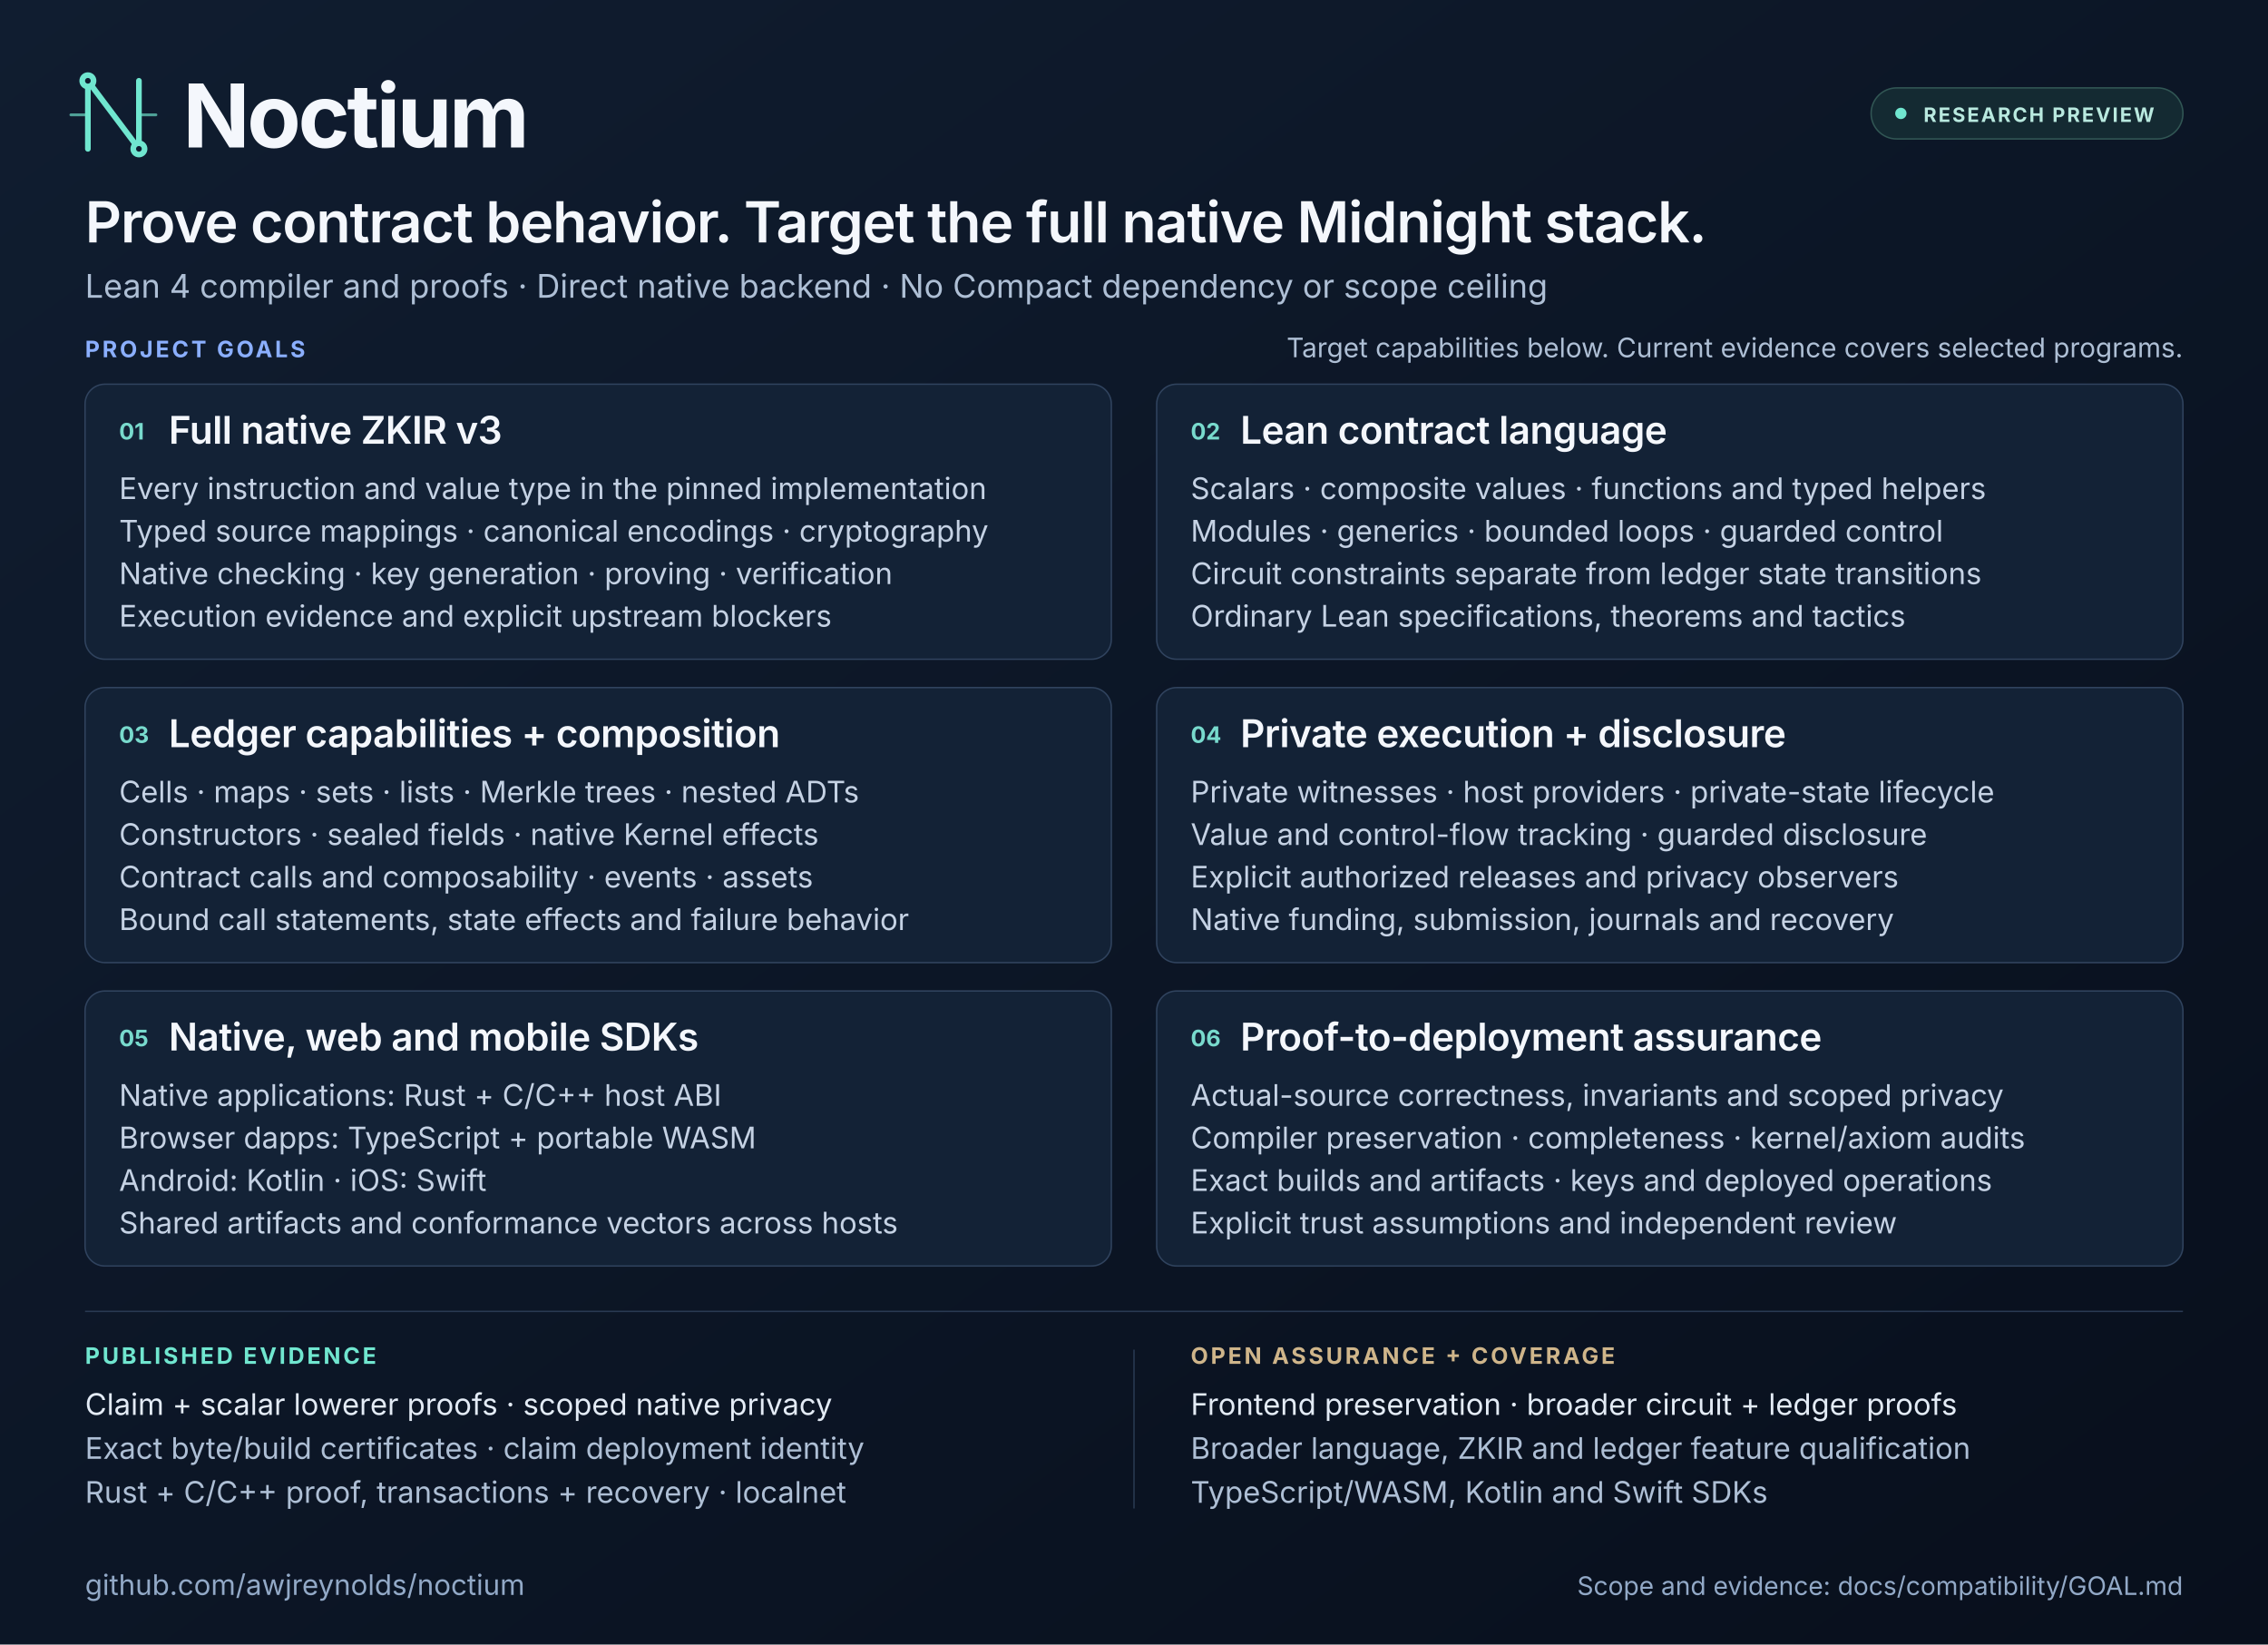
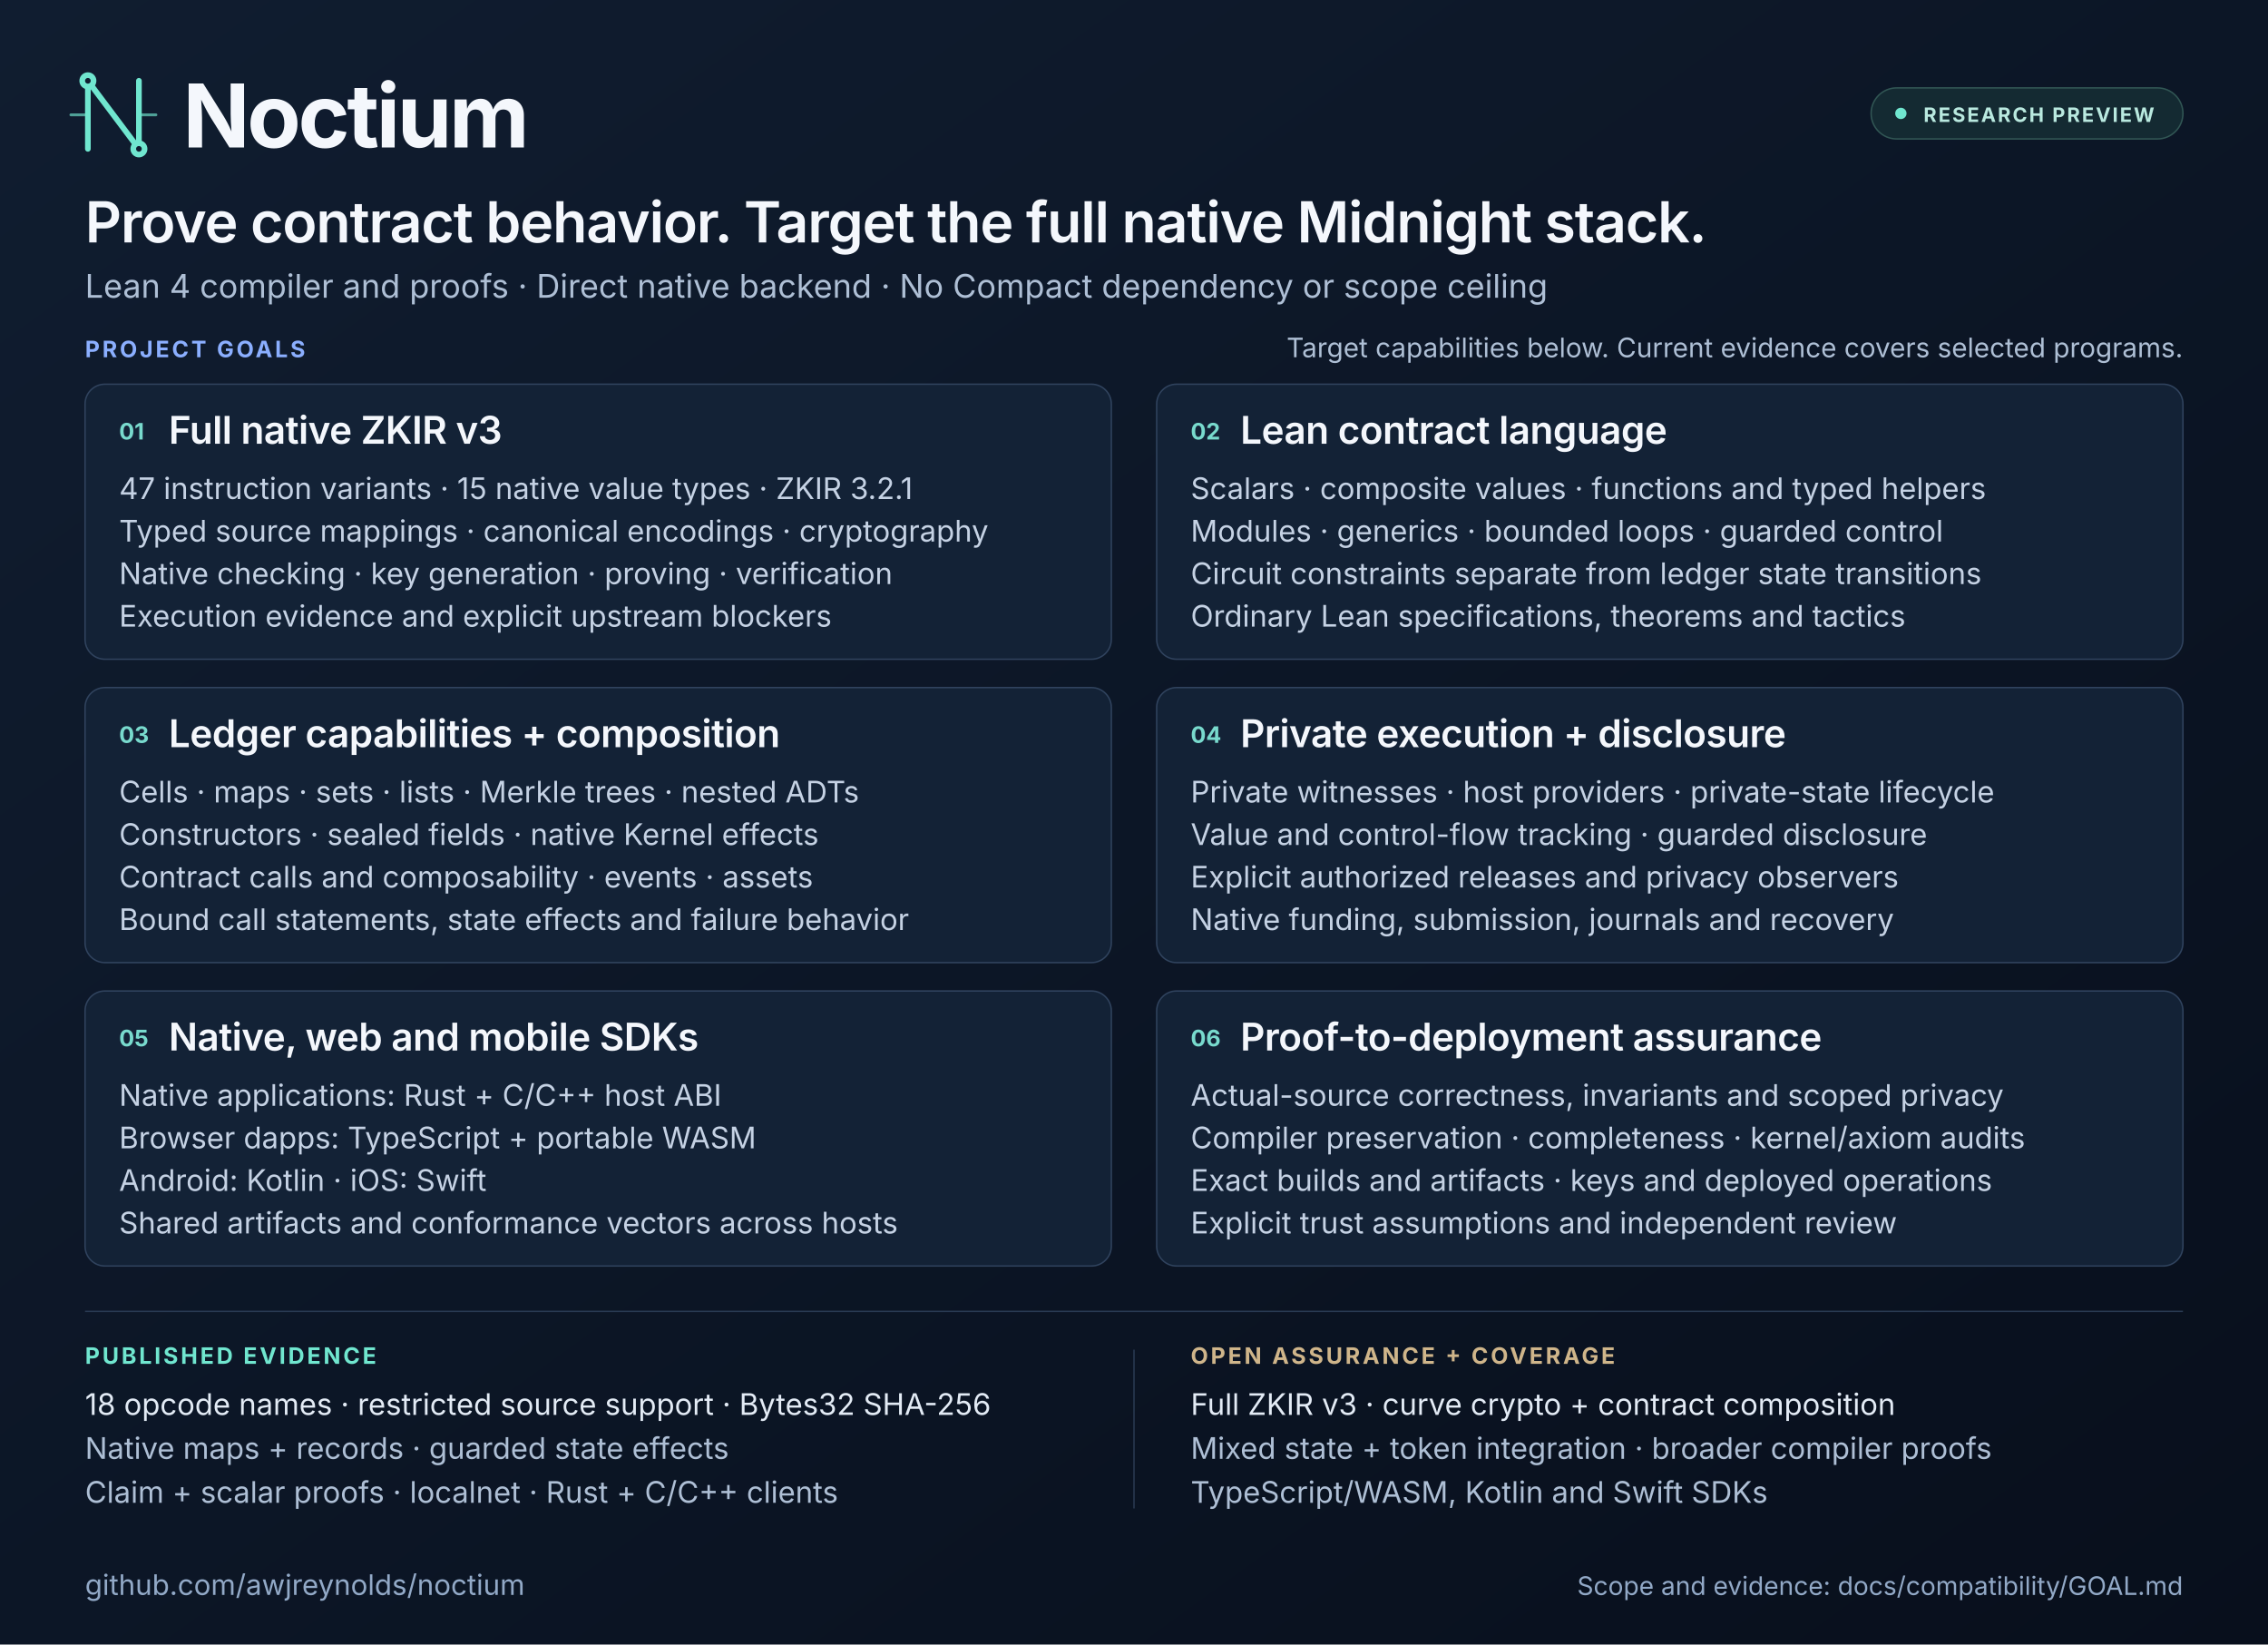
<svg xmlns="http://www.w3.org/2000/svg" width="1600" height="1160" viewBox="0 0 1600 1160" role="img" aria-labelledby="title description">
  <defs>
    <linearGradient id="background" x1="0" y1="0" x2="1" y2="1">
      <stop offset="0" stop-color="#101D30" />
      <stop offset="1" stop-color="#080F1C" />
    </linearGradient>
    <linearGradient id="accent" x1="0" y1="0" x2="1" y2="0">
      <stop offset="0" stop-color="#70E6CF" />
      <stop offset="1" stop-color="#8BAFFF" />
    </linearGradient>
  </defs>
  <rect width="1600" height="1160" fill="url(#background)" />
  <path d="M0 2H1600" stroke="url(#accent)" stroke-width="4" />
  <g stroke="#70E6CF" stroke-width="4" fill="none" stroke-linecap="round" stroke-linejoin="round">
    <path d="M62 105V57L98 105V57" />
    <path d="M50 81H62M98 81H110" stroke-width="2" opacity="0.65" />
    <circle cx="62" cy="57" r="4" fill="#101D30" />
    <circle cx="98" cy="105" r="4" fill="#101D30" />
  </g>
  <g font-family="Inter, Arial, Helvetica, sans-serif">
    <text x="129" y="104" fill="#F4F7FC" font-size="62" font-weight="700" letter-spacing="-2">Noctium</text>
    <rect x="1320" y="62" width="220" height="36" rx="18" fill="#142A32" stroke="#315654" />
    <circle cx="1341" cy="80" r="4" fill="#70E6CF" />
    <text x="1357" y="86" fill="#B9E9DF" font-size="14" font-weight="700" letter-spacing="1.3">RESEARCH PREVIEW</text>
    <text x="60" y="171" fill="#F4F7FC" font-size="40" font-weight="600" letter-spacing="-0.7">Prove contract behavior. Target the full native Midnight stack.</text>
    <text x="60" y="210" fill="#AEBFD5" font-size="23">Lean 4 compiler and proofs · Direct native backend · No Compact dependency or scope ceiling</text>
    <text x="60" y="252" fill="#8BAFFF" font-size="16" font-weight="700" letter-spacing="1.8">PROJECT GOALS</text>
    <text x="1540" y="252" fill="#AEBFD5" font-size="19" text-anchor="end">Target capabilities below. Current evidence covers selected programs.</text>
    <g fill="#132236" stroke="#30435E">
      <rect x="60" y="271" width="724" height="194" rx="14" />
      <rect x="816" y="271" width="724" height="194" rx="14" />
      <rect x="60" y="485" width="724" height="194" rx="14" />
      <rect x="816" y="485" width="724" height="194" rx="14" />
      <rect x="60" y="699" width="724" height="194" rx="14" />
      <rect x="816" y="699" width="724" height="194" rx="14" />
    </g>
    <g fill="#78DACD" font-size="16" font-weight="700">
      <text x="84" y="310">01</text>
      <text x="840" y="310">02</text>
      <text x="84" y="524">03</text>
      <text x="840" y="524">04</text>
      <text x="84" y="738">05</text>
      <text x="840" y="738">06</text>
    </g>
    <g fill="#F4F7FC" font-size="27" font-weight="600" letter-spacing="-0.3">
      <text x="119" y="313">Full native ZKIR v3</text>
      <text x="875" y="313">Lean contract language</text>
      <text x="119" y="527">Ledger capabilities + composition</text>
      <text x="875" y="527">Private execution + disclosure</text>
      <text x="119" y="741">Native, web and mobile SDKs</text>
      <text x="875" y="741">Proof-to-deployment assurance</text>
    </g>
    <g fill="#C5D2E4" font-size="21">
-       <text x="84" y="352">Every instruction and value type in the pinned implementation</text>
+       <text x="84" y="352">47 instruction variants · 15 native value types · ZKIR 3.2.1</text>
      <text x="84" y="382">Typed source mappings · canonical encodings · cryptography</text>
      <text x="84" y="412">Native checking · key generation · proving · verification</text>
      <text x="84" y="442">Execution evidence and explicit upstream blockers</text>
      <text x="840" y="352">Scalars · composite values · functions and typed helpers</text>
      <text x="840" y="382">Modules · generics · bounded loops · guarded control</text>
      <text x="840" y="412">Circuit constraints separate from ledger state transitions</text>
      <text x="840" y="442">Ordinary Lean specifications, theorems and tactics</text>
      <text x="84" y="566">Cells · maps · sets · lists · Merkle trees · nested ADTs</text>
      <text x="84" y="596">Constructors · sealed fields · native Kernel effects</text>
      <text x="84" y="626">Contract calls and composability · events · assets</text>
      <text x="84" y="656">Bound call statements, state effects and failure behavior</text>
      <text x="840" y="566">Private witnesses · host providers · private-state lifecycle</text>
      <text x="840" y="596">Value and control-flow tracking · guarded disclosure</text>
      <text x="840" y="626">Explicit authorized releases and privacy observers</text>
      <text x="840" y="656">Native funding, submission, journals and recovery</text>
      <text x="84" y="780">Native applications: Rust + C/C++ host ABI</text>
      <text x="84" y="810">Browser dapps: TypeScript + portable WASM</text>
      <text x="84" y="840">Android: Kotlin · iOS: Swift</text>
      <text x="84" y="870">Shared artifacts and conformance vectors across hosts</text>
      <text x="840" y="780">Actual-source correctness, invariants and scoped privacy</text>
      <text x="840" y="810">Compiler preservation · completeness · kernel/axiom audits</text>
      <text x="840" y="840">Exact builds and artifacts · keys and deployed operations</text>
      <text x="840" y="870">Explicit trust assumptions and independent review</text>
    </g>
    <path d="M60 925H1540" stroke="#293A52" />
    <text x="60" y="962" fill="#70E6CF" font-size="16" font-weight="700" letter-spacing="1.8">PUBLISHED EVIDENCE</text>
-     <text x="60" y="998" fill="#E3EBF5" font-size="21">Claim + scalar lowerer proofs · scoped native privacy</text>
-     <text x="60" y="1029" fill="#AEBFD5" font-size="21">Exact byte/build certificates · claim deployment identity</text>
-     <text x="60" y="1060" fill="#AEBFD5" font-size="21">Rust + C/C++ proof, transactions + recovery · localnet</text>
+     <text x="60" y="998" fill="#E3EBF5" font-size="21">18 opcode names · restricted source support · Bytes32 SHA-256</text>
+     <text x="60" y="1029" fill="#AEBFD5" font-size="21">Native maps + records · guarded state effects</text>
+     <text x="60" y="1060" fill="#AEBFD5" font-size="21">Claim + scalar proofs · localnet · Rust + C/C++ clients</text>
    <path d="M800 952V1064" stroke="#293A52" />
    <text x="840" y="962" fill="#CFB58A" font-size="16" font-weight="700" letter-spacing="1.8">OPEN ASSURANCE + COVERAGE</text>
-     <text x="840" y="998" fill="#E3EBF5" font-size="21">Frontend preservation · broader circuit + ledger proofs</text>
-     <text x="840" y="1029" fill="#AEBFD5" font-size="21">Broader language, ZKIR and ledger feature qualification</text>
+     <text x="840" y="998" fill="#E3EBF5" font-size="21">Full ZKIR v3 · curve crypto + contract composition</text>
+     <text x="840" y="1029" fill="#AEBFD5" font-size="21">Mixed state + token integration · broader compiler proofs</text>
    <text x="840" y="1060" fill="#AEBFD5" font-size="21">TypeScript/WASM, Kotlin and Swift SDKs</text>
    <text x="60" y="1125" fill="#92A9C7" font-size="20">github.com/awjreynolds/noctium</text>
    <text x="1540" y="1125" fill="#92A9C7" font-size="18" text-anchor="end">Scope and evidence: docs/compatibility/GOAL.md</text>
  </g>
</svg>
